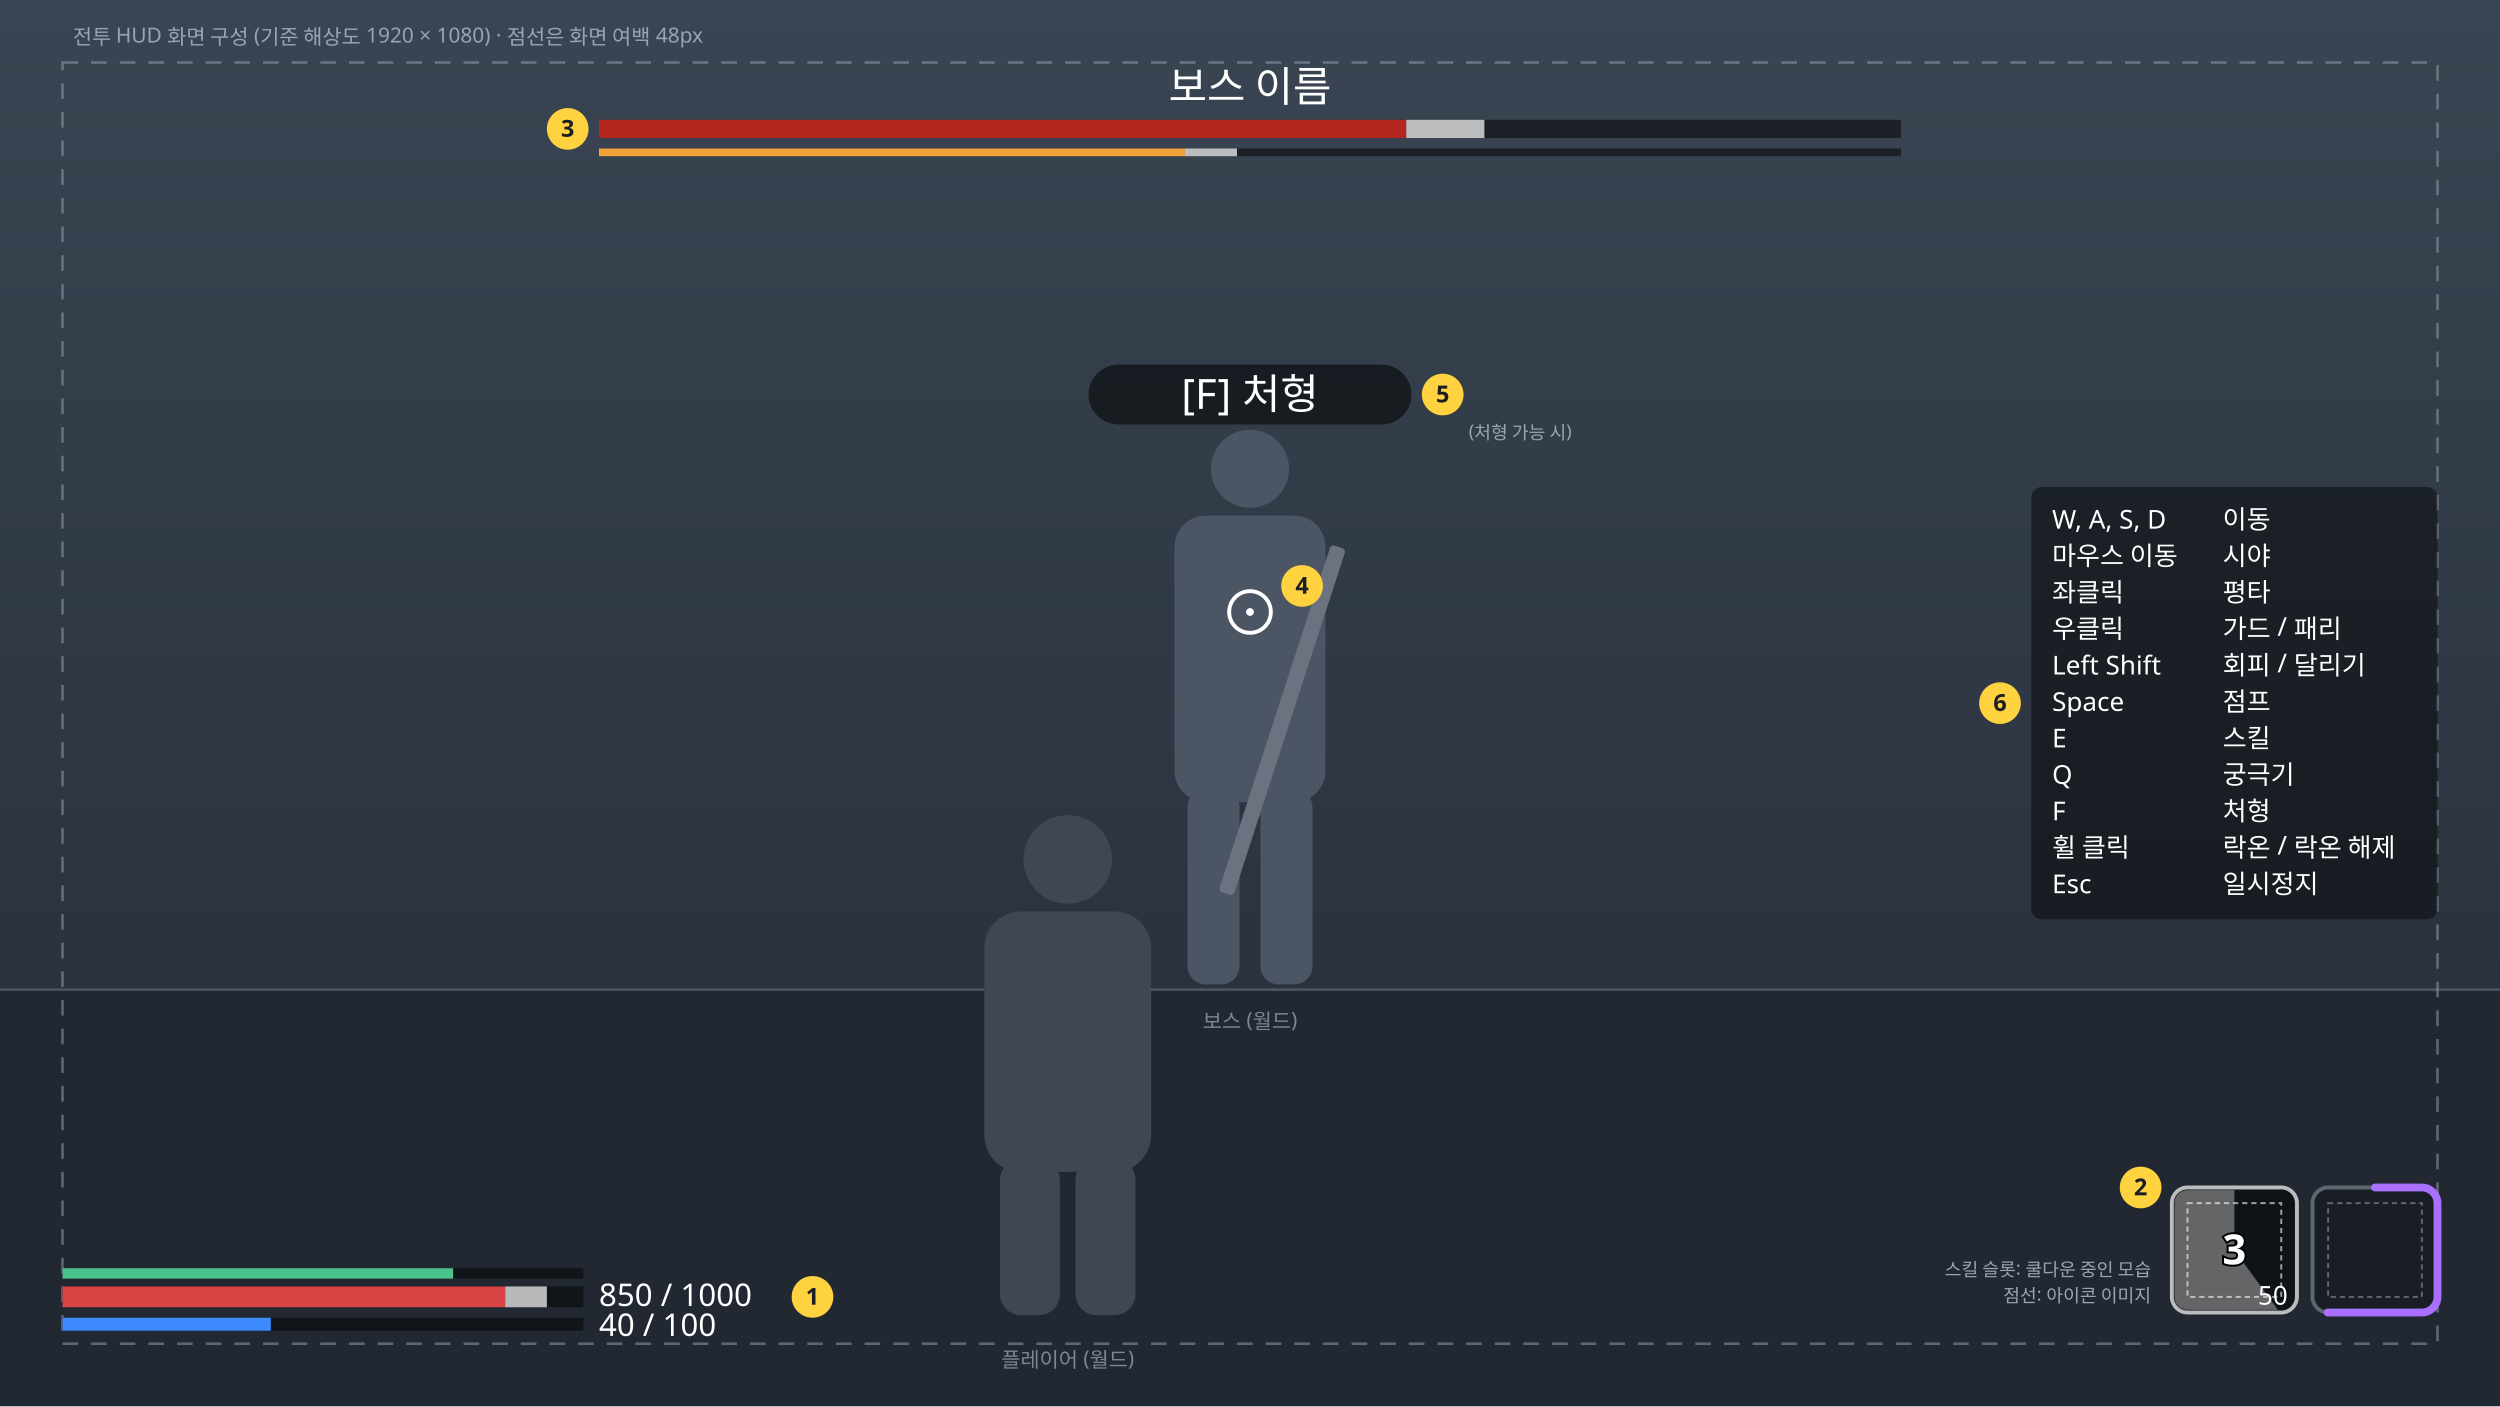
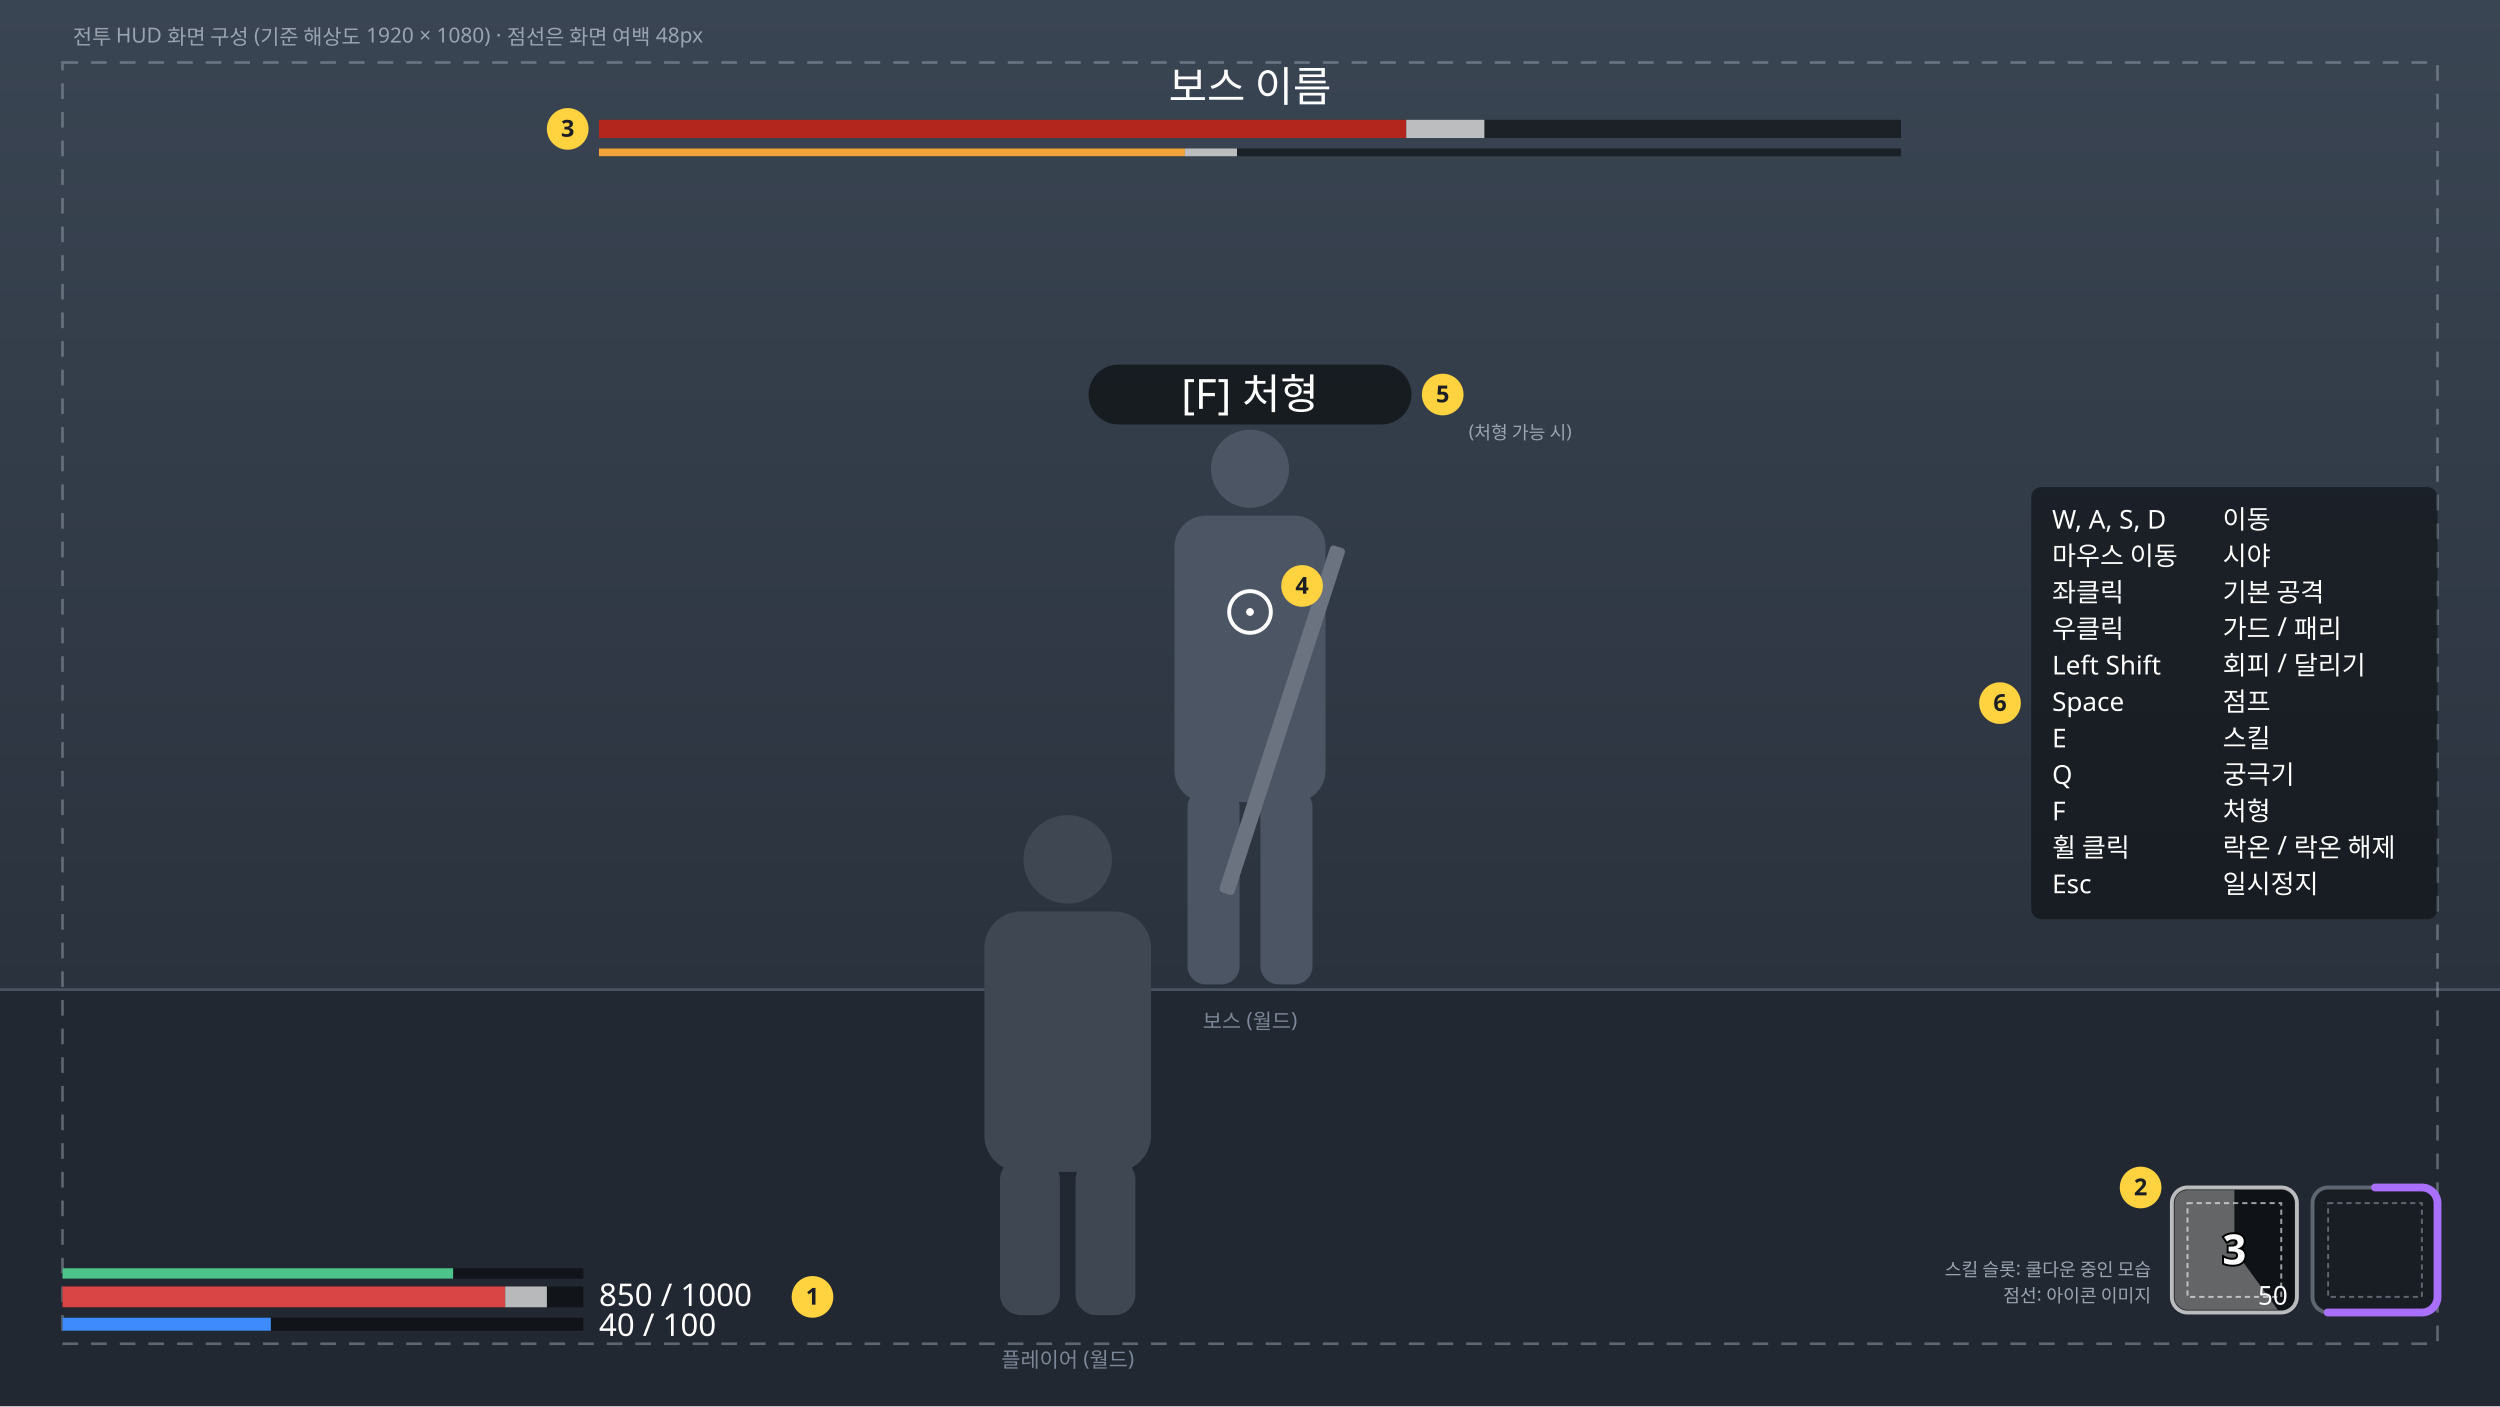
<svg xmlns="http://www.w3.org/2000/svg" width="1920" height="1080" viewBox="0 0 1920 1080" font-family="'Malgun Gothic', 'Apple SD Gothic Neo', 'Noto Sans KR', sans-serif">
  <defs>
    <linearGradient id="sky" x1="0" y1="0" x2="0" y2="1">
      <stop offset="0" stop-color="#3a4553" />
      <stop offset="1" stop-color="#2a323d" />
    </linearGradient>
    <clipPath id="skillSlotInside">
      <rect x="1670" y="914" width="92" height="92" rx="10" />
    </clipPath>
  </defs>
  <rect width="1920" height="760" fill="url(#sky)" />
  <rect y="760" width="1920" height="320" fill="#222831" />
  <path d="M0 760 H1920" stroke="#4a5563" stroke-width="2" />
  <rect x="48" y="48" width="1824" height="984" fill="none" stroke="#9aa4b1" stroke-width="2" stroke-dasharray="12 10" opacity="0.5" />
  <text x="56" y="34" font-size="16" fill="#9aa4b1">전투 HUD 화면 구성 (기준 해상도 1920 × 1080) · 점선은 화면 여백 48px</text>
  <g fill="#4b5563">
    <circle cx="960" cy="360" r="30" />
    <rect x="902" y="396" width="116" height="220" rx="24" />
    <rect x="912" y="606" width="40" height="150" rx="14" />
    <rect x="968" y="606" width="40" height="150" rx="14" />
    <rect x="1022" y="420" width="12" height="280" rx="3" fill="#6b7280" transform="rotate(18 1028 420)" />
  </g>
  <text x="960" y="790" font-size="16" fill="#7b8696" text-anchor="middle">보스 (월드)</text>
  <g fill="#3f4753">
    <circle cx="820" cy="660" r="34" />
    <rect x="756" y="700" width="128" height="200" rx="28" />
    <rect x="768" y="890" width="46" height="120" rx="16" />
    <rect x="826" y="890" width="46" height="120" rx="16" />
  </g>
  <text x="820" y="1050" font-size="16" fill="#7b8696" text-anchor="middle">플레이어 (월드)</text>
  <text x="960" y="78" font-size="32" fill="#FFFFFF" text-anchor="middle">보스 이름</text>
  <rect x="460" y="92" width="1000" height="14" fill="#000000" fill-opacity="0.5" />
  <rect x="460" y="92" width="620" height="14" fill="#B3261E" />
  <rect x="1080" y="92" width="60" height="14" fill="#FFFFFF" fill-opacity="0.7" />
  <rect x="460" y="114" width="1000" height="6" fill="#000000" fill-opacity="0.5" />
  <rect x="460" y="114" width="450" height="6" fill="#F2A33A" />
  <rect x="910" y="114" width="40" height="6" fill="#FFFFFF" fill-opacity="0.7" />
  <circle cx="960" cy="470" r="16" fill="none" stroke="#FFFFFF" stroke-width="3" />
  <circle cx="960" cy="470" r="3" fill="#FFFFFF" />
  <rect x="836" y="280" width="248" height="46" rx="23" fill="#000000" fill-opacity="0.55" />
  <text x="960" y="314" font-size="32" fill="#FFFFFF" text-anchor="middle">[F] 처형</text>
  <text x="1128" y="336" font-size="14" fill="#9aa4b1">(처형 가능 시)</text>
  <rect x="48" y="974" width="400" height="8" fill="#000000" fill-opacity="0.5" />
  <rect x="48" y="974" width="300" height="8" fill="#4CC38A" />
  <rect x="48" y="988" width="400" height="16" fill="#000000" fill-opacity="0.5" />
  <rect x="48" y="988" width="340" height="16" fill="#D94545" />
  <rect x="388" y="988" width="32" height="16" fill="#FFFFFF" fill-opacity="0.7" />
  <text x="460" y="1003" font-size="24" fill="#FFFFFF">850 / 1000</text>
  <rect x="48" y="1012" width="400" height="10" fill="#000000" fill-opacity="0.5" />
  <rect x="48" y="1012" width="160" height="10" fill="#3D8BFD" />
  <text x="460" y="1026" font-size="24" fill="#FFFFFF">40 / 100</text>
  <g font-size="14" fill="#FFFFFF" text-anchor="middle">
    <rect x="1668" y="912" width="96" height="96" rx="12" fill="#000000" fill-opacity="0.55" stroke="#FFFFFF" stroke-opacity="0.7" stroke-width="3" />
    <rect x="1680" y="924" width="72" height="72" fill="none" stroke="#FFFFFF" stroke-opacity="0.6" stroke-width="1.5" stroke-dasharray="4 3" />
    <path d="M1716 960 L1763.02 1024.72 A80 80 0 1 1 1716 880 Z" fill="#FFFFFF" fill-opacity="0.35" clip-path="url(#skillSlotInside)" />
    <text x="1716" y="971" font-size="32" font-weight="700" stroke="#000000" stroke-width="3" paint-order="stroke">3</text>
    <text x="1757" y="1002" font-size="20" text-anchor="end">50</text>
    <g opacity="0.5">
      <rect x="1776" y="912" width="96" height="96" rx="12" fill="#000000" fill-opacity="0.55" stroke="#9aa4b1" stroke-width="3" />
      <rect x="1788" y="924" width="72" height="72" fill="none" stroke="#9aa4b1" stroke-width="1.5" stroke-dasharray="4 3" />
    </g>
    <path d="M1824 912 H1860 A12 12 0 0 1 1872 924 V996 A12 12 0 0 1 1860 1008 H1788 A12 12 0 0 1 1776 996 V924 A12 12 0 0 1 1788 912 Z" fill="none" stroke="#A970FF" stroke-width="6" stroke-dasharray="218 363" stroke-linecap="round" />
  </g>
  <text x="1652" y="980" font-size="14" fill="#9aa4b1" text-anchor="end">스킬 슬롯: 쿨다운 중인 모습</text>
  <text x="1652" y="1000" font-size="14" fill="#9aa4b1" text-anchor="end">점선: 아이콘 이미지</text>
  <rect x="1560" y="374" width="312" height="332" rx="8" fill="#000000" fill-opacity="0.45" />
  <g font-size="20" fill="#FFFFFF">
    <text x="1576" y="406">W, A, S, D</text>
    <text x="1707" y="406">이동</text>
    <text x="1576" y="434">마우스 이동</text>
    <text x="1707" y="434">시야</text>
    <text x="1576" y="462">좌클릭</text>
-     <text x="1707" y="462">평타</text>
+     <text x="1707" y="462">기본 공격</text>
    <text x="1576" y="490">우클릭</text>
    <text x="1707" y="490">가드 / 패리</text>
    <text x="1576" y="518">Left Shift</text>
    <text x="1707" y="518">회피 / 달리기</text>
    <text x="1576" y="546">Space</text>
    <text x="1707" y="546">점프</text>
    <text x="1576" y="574">E</text>
    <text x="1707" y="574">스킬</text>
    <text x="1576" y="602">Q</text>
    <text x="1707" y="602">궁극기</text>
    <text x="1576" y="630">F</text>
    <text x="1707" y="630">처형</text>
    <text x="1576" y="658">휠 클릭</text>
    <text x="1707" y="658">락온 / 락온 해제</text>
    <text x="1576" y="686">Esc</text>
    <text x="1707" y="686">일시정지</text>
  </g>
  <g font-size="18" font-weight="700" text-anchor="middle" fill="#1b1f24">
    <circle cx="624" cy="996" r="16" fill="#FFD23F" />
    <text x="624" y="1002">1</text>
    <circle cx="1644" cy="912" r="16" fill="#FFD23F" />
    <text x="1644" y="918">2</text>
    <circle cx="436" cy="99" r="16" fill="#FFD23F" />
    <text x="436" y="105">3</text>
    <circle cx="1000" cy="450" r="16" fill="#FFD23F" />
    <text x="1000" y="456">4</text>
    <circle cx="1108" cy="303" r="16" fill="#FFD23F" />
    <text x="1108" y="309">5</text>
    <circle cx="1536" cy="540" r="16" fill="#FFD23F" />
    <text x="1536" y="546">6</text>
  </g>
</svg>
